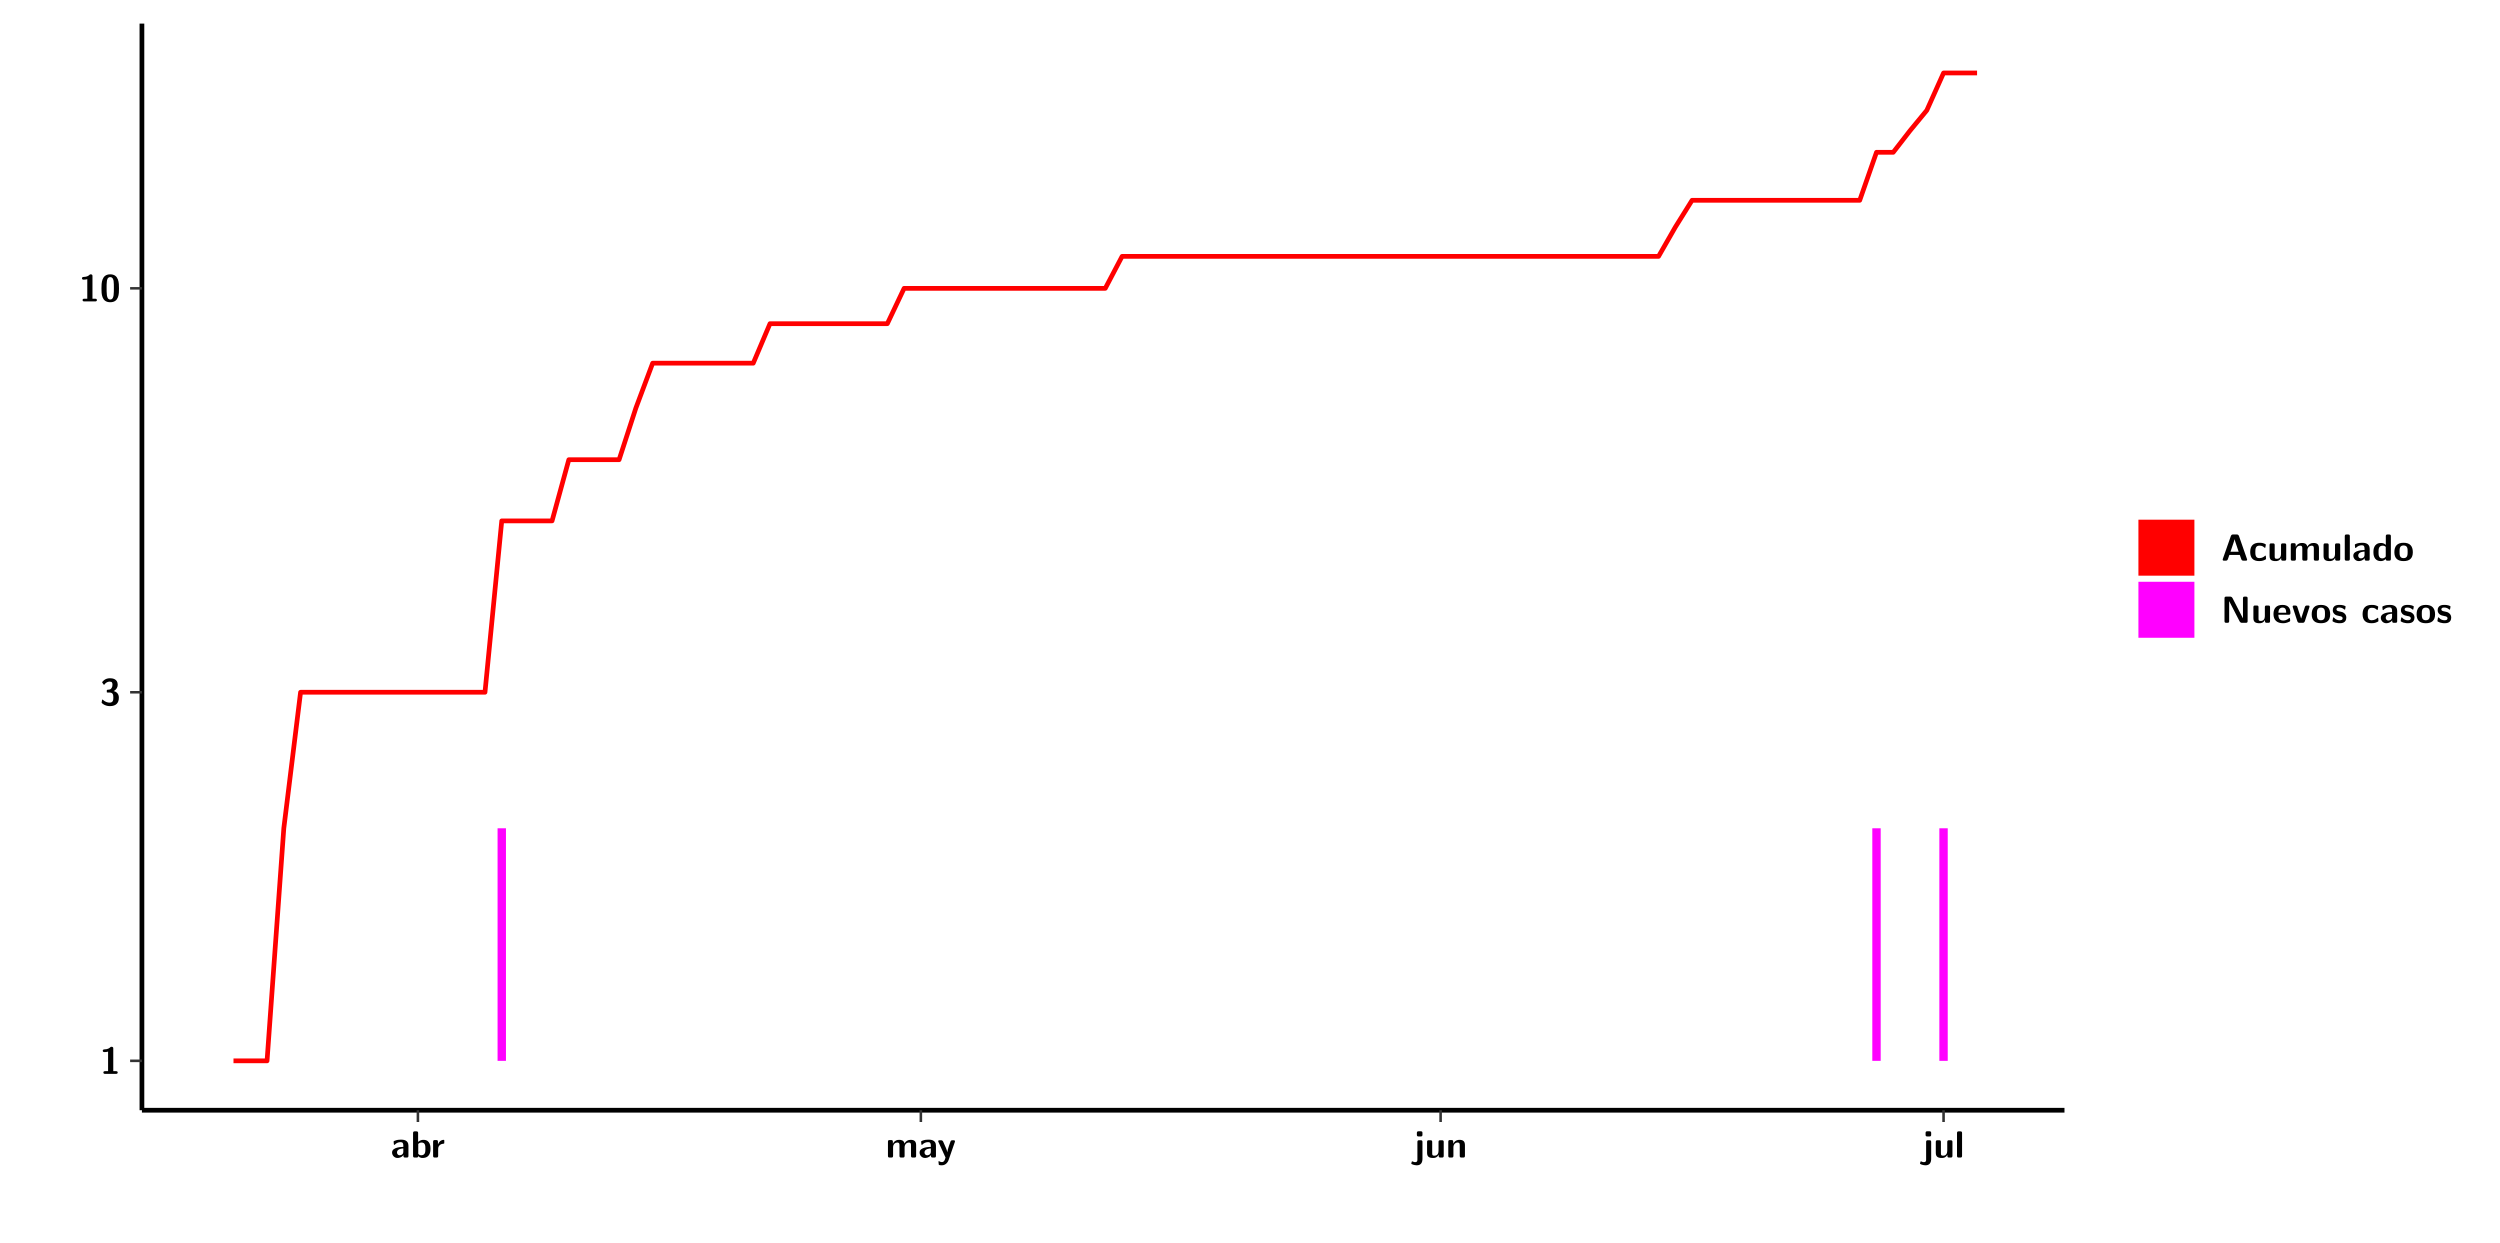
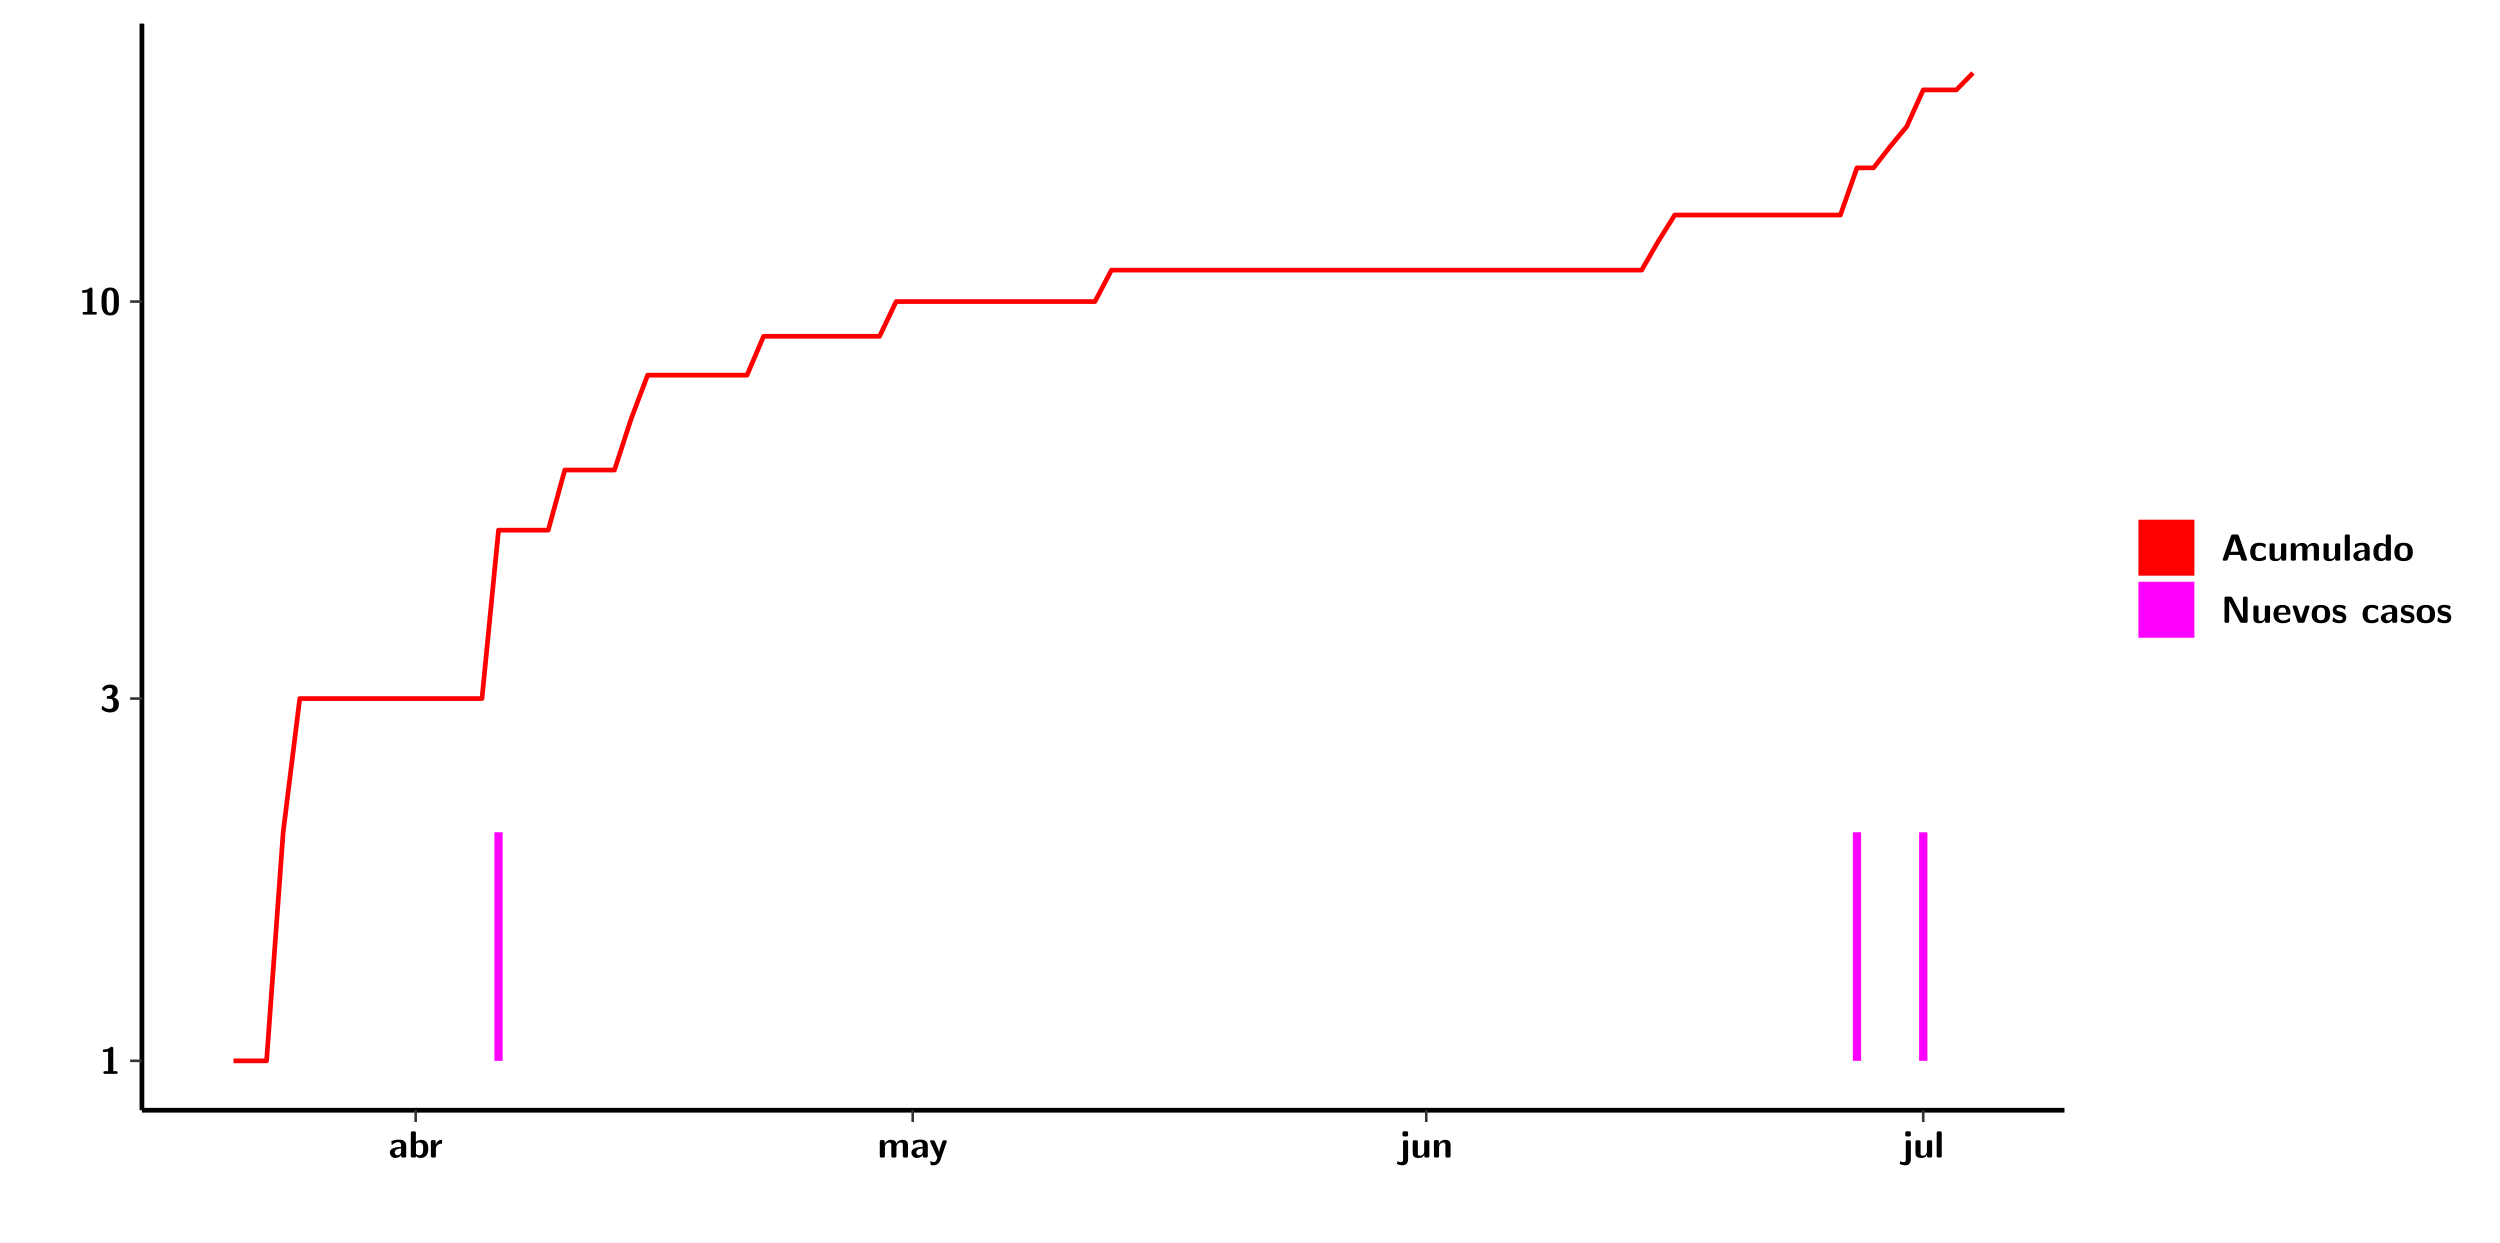
<svg xmlns="http://www.w3.org/2000/svg" xmlns:xlink="http://www.w3.org/1999/xlink" width="579.653pt" height="288pt" viewBox="0 0 579.653 288" version="1.1">
  <defs>
    <g>
      <symbol overflow="visible" id="glyph0-0">
        <path style="stroke:none;" d="" />
      </symbol>
      <symbol overflow="visible" id="glyph0-1">
        <path style="stroke:none;" d="M 3.109 -5.859 C 3.109 -6.016 3.109 -6.281 2.719 -6.281 C 2.547 -6.281 2.516 -6.266 2.406 -6.156 C 2.25 -6.016 1.922 -5.688 1.047 -5.672 C 0.891 -5.672 0.672 -5.609 0.672 -5.359 C 0.672 -5.047 0.969 -5.047 1.094 -5.047 C 1.344 -5.047 1.656 -5.078 1.906 -5.156 L 1.906 -0.625 L 1.234 -0.625 C 1.109 -0.625 0.812 -0.625 0.812 -0.312 C 0.812 0 1.109 0 1.234 0 L 3.719 0 C 3.828 0 4.141 0 4.141 -0.312 C 4.141 -0.625 3.828 -0.625 3.719 -0.625 L 3.109 -0.625 Z M 3.109 -5.859 " />
      </symbol>
      <symbol overflow="visible" id="glyph0-2">
        <path style="stroke:none;" d="M 0.844 -4.859 C 0.906 -4.766 0.953 -4.766 0.969 -4.766 C 1.031 -4.766 1.047 -4.797 1.094 -4.859 C 1.547 -5.5 2.172 -5.5 2.281 -5.5 C 2.844 -5.5 2.922 -5.203 2.922 -4.781 C 2.922 -4.656 2.922 -4.234 2.641 -3.906 C 2.438 -3.656 2.219 -3.641 1.953 -3.625 C 1.859 -3.609 1.688 -3.609 1.672 -3.578 C 1.609 -3.562 1.609 -3.5 1.609 -3.359 L 1.609 -3.203 C 1.609 -2.984 1.609 -2.969 1.844 -2.969 L 2.219 -2.969 C 3.031 -2.969 3.125 -2.469 3.125 -1.797 C 3.125 -1.203 3.062 -0.625 2.266 -0.625 C 1.984 -0.625 1.328 -0.688 0.75 -1.25 C 0.672 -1.328 0.656 -1.328 0.625 -1.328 C 0.531 -1.328 0.516 -1.25 0.516 -1.234 C 0.516 -1.234 0.406 -0.672 0.406 -0.625 C 0.406 -0.516 1.156 0.188 2.312 0.188 C 3.812 0.188 4.406 -0.609 4.406 -1.781 C 4.406 -2.562 3.984 -3.109 3.203 -3.297 C 3.906 -3.688 4.141 -4.266 4.141 -4.766 C 4.141 -6.156 2.891 -6.281 2.328 -6.281 C 1.125 -6.281 0.531 -5.422 0.531 -5.344 C 0.531 -5.297 0.594 -5.219 0.594 -5.219 Z M 0.844 -4.859 " />
      </symbol>
      <symbol overflow="visible" id="glyph0-3">
        <path style="stroke:none;" d="M 4.438 -3 C 4.438 -4.203 4.438 -6.281 2.406 -6.281 C 0.375 -6.281 0.375 -4.219 0.375 -3 C 0.375 -1.812 0.375 0.188 2.406 0.188 C 4.438 0.188 4.438 -1.781 4.438 -3 Z M 2.406 -0.438 C 1.75 -0.438 1.656 -1.25 1.625 -1.484 C 1.562 -1.953 1.562 -2.766 1.562 -3.125 C 1.562 -3.641 1.562 -4.203 1.625 -4.641 C 1.641 -4.875 1.734 -5.641 2.406 -5.641 C 3.047 -5.641 3.156 -4.906 3.188 -4.734 C 3.25 -4.281 3.25 -3.594 3.25 -3.125 C 3.25 -2.625 3.25 -1.953 3.188 -1.469 C 3.156 -1.234 3.062 -0.438 2.406 -0.438 Z M 2.406 -0.438 " />
      </symbol>
      <symbol overflow="visible" id="glyph0-4">
        <path style="stroke:none;" d="M 4.062 -2.766 C 4.062 -4.156 2.734 -4.156 2.297 -4.156 C 1.891 -4.156 1.453 -4.125 0.859 -3.891 C 0.672 -3.797 0.625 -3.781 0.625 -3.688 C 0.625 -3.625 0.688 -3.109 0.688 -3.047 C 0.703 -2.984 0.75 -2.938 0.812 -2.938 C 0.844 -2.938 0.875 -2.969 0.906 -3 C 1.281 -3.391 1.719 -3.578 2.266 -3.578 C 2.734 -3.578 2.875 -3.297 2.875 -2.781 L 2.875 -2.469 C 2.562 -2.469 0.266 -2.453 0.266 -1.172 C 0.266 -0.547 0.766 0.094 1.531 0.094 C 1.828 0.094 2.484 0.016 2.906 -0.594 L 2.906 -0.422 C 2.906 -0.141 2.969 0 3.328 0 L 3.641 0 C 3.984 0 4.062 -0.109 4.062 -0.422 Z M 2.875 -1.344 C 2.875 -0.531 2.047 -0.531 2.016 -0.531 C 1.641 -0.531 1.406 -0.844 1.406 -1.188 C 1.406 -2.047 2.625 -2.109 2.875 -2.109 Z M 2.875 -1.344 " />
      </symbol>
      <symbol overflow="visible" id="glyph0-5">
        <path style="stroke:none;" d="M 1.703 -5.656 C 1.703 -5.938 1.641 -6.078 1.281 -6.078 L 0.953 -6.078 C 0.641 -6.078 0.531 -5.984 0.531 -5.656 L 0.531 -0.422 C 0.531 -0.109 0.625 0 0.953 0 L 1.312 0 C 1.453 0 1.719 0 1.734 -0.344 C 2.125 0.094 2.578 0.094 2.719 0.094 C 4.578 0.094 4.578 -1.594 4.578 -2.031 C 4.578 -2.453 4.578 -4.109 2.938 -4.109 C 2.219 -4.109 1.781 -3.703 1.703 -3.625 Z M 1.734 -3.172 C 1.844 -3.281 2.109 -3.484 2.5 -3.484 C 3.391 -3.484 3.391 -2.672 3.391 -2.016 C 3.391 -1.375 3.391 -0.531 2.406 -0.531 C 2.047 -0.531 1.828 -0.75 1.734 -0.875 Z M 1.734 -3.172 " />
      </symbol>
      <symbol overflow="visible" id="glyph0-6">
        <path style="stroke:none;" d="M 1.703 -2.016 C 1.703 -2.844 2.391 -3.188 2.938 -3.219 C 3.109 -3.234 3.125 -3.234 3.125 -3.469 L 3.125 -3.875 C 3.125 -4.047 3.125 -4.109 2.969 -4.109 C 2.719 -4.109 2.078 -4.031 1.672 -3.078 L 1.656 -3.078 L 1.656 -3.641 C 1.656 -3.922 1.594 -4.062 1.234 -4.062 L 0.953 -4.062 C 0.641 -4.062 0.531 -3.969 0.531 -3.641 L 0.531 -0.422 C 0.531 -0.109 0.625 0 0.953 0 L 1.281 0 C 1.609 0 1.703 -0.109 1.703 -0.422 Z M 1.703 -2.016 " />
      </symbol>
      <symbol overflow="visible" id="glyph0-7">
        <path style="stroke:none;" d="M 7.062 -2.844 C 7.062 -3.75 6.672 -4.109 5.781 -4.109 C 5.156 -4.109 4.688 -3.828 4.359 -3.25 C 4.219 -4.078 3.484 -4.109 3.109 -4.109 C 2.938 -4.109 2.578 -4.109 2.188 -3.828 C 1.906 -3.625 1.734 -3.344 1.672 -3.203 L 1.672 -3.641 C 1.672 -3.922 1.609 -4.062 1.25 -4.062 L 0.953 -4.062 C 0.625 -4.062 0.531 -3.969 0.531 -3.641 L 0.531 -0.422 C 0.531 -0.109 0.625 0 0.953 0 L 1.297 0 C 1.625 0 1.719 -0.109 1.719 -0.422 L 1.719 -2.359 C 1.719 -3.141 2.25 -3.484 2.688 -3.484 C 3.109 -3.484 3.203 -3.297 3.203 -2.828 L 3.203 -0.422 C 3.203 -0.109 3.297 0 3.625 0 L 3.969 0 C 4.297 0 4.391 -0.109 4.391 -0.422 L 4.391 -2.359 C 4.391 -3.141 4.922 -3.484 5.359 -3.484 C 5.781 -3.484 5.875 -3.297 5.875 -2.828 L 5.875 -0.422 C 5.875 -0.109 5.969 0 6.297 0 L 6.641 0 C 6.984 0 7.062 -0.109 7.062 -0.422 Z M 7.062 -2.844 " />
      </symbol>
      <symbol overflow="visible" id="glyph0-8">
        <path style="stroke:none;" d="M 4.109 -3.609 C 4.141 -3.719 4.141 -3.734 4.141 -3.781 C 4.141 -4.016 3.906 -4.016 3.797 -4.016 L 3.609 -4.016 C 3.469 -4.016 3.266 -4.016 3.141 -3.812 C 3.109 -3.766 2.406 -1.828 2.359 -1.25 L 2.344 -1.25 C 2.312 -1.672 1.953 -2.484 1.562 -3.328 C 1.328 -3.891 1.266 -4.016 0.828 -4.016 L 0.594 -4.016 C 0.469 -4.016 0.25 -4.016 0.25 -3.781 C 0.25 -3.75 0.281 -3.688 0.297 -3.641 L 1.953 0 C 1.891 0.188 1.859 0.281 1.828 0.375 C 1.734 0.656 1.578 1.047 1.109 1.047 C 0.812 1.047 0.609 0.922 0.516 0.875 C 0.469 0.844 0.453 0.828 0.422 0.828 C 0.391 0.828 0.312 0.859 0.312 0.969 C 0.312 1.031 0.375 1.641 0.391 1.672 C 0.469 1.781 0.953 1.797 1.094 1.797 C 2.172 1.797 2.609 0.766 2.672 0.547 Z M 4.109 -3.609 " />
      </symbol>
      <symbol overflow="visible" id="glyph0-9">
        <path style="stroke:none;" d="M 1.969 -5.672 C 1.969 -5.953 1.906 -6.094 1.547 -6.094 L 1.094 -6.094 C 0.766 -6.094 0.672 -5.984 0.672 -5.672 L 0.672 -5.312 C 0.672 -5.031 0.734 -4.891 1.094 -4.891 L 1.547 -4.891 C 1.875 -4.891 1.969 -5 1.969 -5.312 Z M 0.797 0.484 C 0.797 0.703 0.797 1.062 0.25 1.062 C 0.156 1.062 -0.094 1.031 -0.266 0.922 C -0.359 0.875 -0.375 0.875 -0.406 0.875 C -0.484 0.875 -0.5 0.922 -0.547 1.094 C -0.609 1.281 -0.625 1.359 -0.625 1.391 C -0.625 1.547 0.109 1.797 0.656 1.797 C 1.625 1.797 1.969 1.141 1.969 0.281 L 1.969 -3.594 C 1.969 -3.875 1.906 -4.016 1.547 -4.016 L 1.219 -4.016 C 0.891 -4.016 0.797 -3.906 0.797 -3.594 Z M 0.797 0.484 " />
      </symbol>
      <symbol overflow="visible" id="glyph0-10">
        <path style="stroke:none;" d="M 4.391 -3.594 C 4.391 -3.875 4.328 -4.016 3.969 -4.016 L 3.609 -4.016 C 3.281 -4.016 3.188 -3.906 3.188 -3.594 L 3.188 -1.516 C 3.188 -0.938 2.891 -0.438 2.266 -0.438 C 1.766 -0.438 1.719 -0.562 1.719 -1.031 L 1.719 -3.594 C 1.719 -3.875 1.656 -4.016 1.297 -4.016 L 0.953 -4.016 C 0.625 -4.016 0.531 -3.922 0.531 -3.594 L 0.531 -1.109 C 0.531 -0.172 1.031 0.094 1.953 0.094 C 2.188 0.094 2.812 0.094 3.219 -0.656 L 3.219 -0.422 C 3.219 -0.141 3.281 0 3.641 0 L 3.969 0 C 4.297 0 4.391 -0.109 4.391 -0.422 Z M 4.391 -3.594 " />
      </symbol>
      <symbol overflow="visible" id="glyph0-11">
        <path style="stroke:none;" d="M 4.391 -2.844 C 4.391 -3.75 4 -4.109 3.109 -4.109 C 2.188 -4.109 1.781 -3.438 1.672 -3.203 L 1.672 -3.641 C 1.672 -3.922 1.609 -4.062 1.25 -4.062 L 0.953 -4.062 C 0.625 -4.062 0.531 -3.969 0.531 -3.641 L 0.531 -0.422 C 0.531 -0.109 0.625 0 0.953 0 L 1.297 0 C 1.625 0 1.719 -0.109 1.719 -0.422 L 1.719 -2.359 C 1.719 -3.125 2.219 -3.484 2.688 -3.484 C 3.109 -3.484 3.188 -3.281 3.188 -2.828 L 3.188 -0.422 C 3.188 -0.141 3.25 0 3.609 0 L 3.969 0 C 4.297 0 4.391 -0.109 4.391 -0.422 Z M 4.391 -2.844 " />
      </symbol>
      <symbol overflow="visible" id="glyph0-12">
        <path style="stroke:none;" d="M 1.703 -5.656 C 1.703 -5.938 1.641 -6.078 1.281 -6.078 L 0.953 -6.078 C 0.641 -6.078 0.531 -5.984 0.531 -5.656 L 0.531 -0.422 C 0.531 -0.109 0.625 0 0.953 0 L 1.281 0 C 1.609 0 1.703 -0.109 1.703 -0.422 Z M 1.703 -5.656 " />
      </symbol>
      <symbol overflow="visible" id="glyph0-13">
        <path style="stroke:none;" d="M 4.156 -5.703 C 4.031 -6.078 3.766 -6.078 3.594 -6.078 L 2.828 -6.078 C 2.641 -6.078 2.391 -6.078 2.266 -5.703 L 0.406 -0.406 C 0.375 -0.297 0.375 -0.281 0.375 -0.234 C 0.375 0 0.594 0 0.703 0 L 1.031 0 C 1.188 0 1.453 0 1.578 -0.344 L 1.922 -1.328 L 4.344 -1.328 L 4.641 -0.484 C 4.75 -0.172 4.812 0 5.234 0 L 5.703 0 C 5.828 0 6.047 0 6.047 -0.234 C 6.047 -0.281 6.047 -0.297 6 -0.406 Z M 2.812 -3.938 C 2.938 -4.328 3.062 -4.656 3.125 -4.969 L 3.141 -4.969 C 3.188 -4.766 3.188 -4.75 3.25 -4.547 L 4.078 -2.078 L 2.188 -2.078 Z M 2.812 -3.938 " />
      </symbol>
      <symbol overflow="visible" id="glyph0-14">
        <path style="stroke:none;" d="M 4 -0.438 C 4 -0.531 3.969 -0.938 3.953 -1.047 C 3.953 -1.078 3.938 -1.172 3.844 -1.172 C 3.812 -1.172 3.797 -1.172 3.703 -1.078 C 3.562 -0.953 3.141 -0.594 2.422 -0.594 C 1.516 -0.594 1.516 -1.469 1.516 -2.031 C 1.516 -2.75 1.562 -3.484 2.453 -3.484 C 3.031 -3.484 3.266 -3.344 3.578 -3.078 C 3.688 -2.984 3.703 -2.984 3.734 -2.984 C 3.828 -2.984 3.844 -3.062 3.844 -3.094 C 3.859 -3.172 3.953 -3.656 3.953 -3.703 C 3.953 -3.781 3.891 -3.812 3.75 -3.891 C 3.328 -4.078 3.062 -4.156 2.453 -4.156 C 1.141 -4.156 0.328 -3.547 0.328 -2.016 C 0.328 -0.562 1.078 0.094 2.406 0.094 C 2.641 0.094 3.172 0.094 3.75 -0.203 C 4 -0.344 4 -0.344 4 -0.438 Z M 4 -0.438 " />
      </symbol>
      <symbol overflow="visible" id="glyph0-15">
        <path style="stroke:none;" d="M 4.375 -5.656 C 4.375 -5.938 4.312 -6.078 3.953 -6.078 L 3.625 -6.078 C 3.297 -6.078 3.203 -5.969 3.203 -5.656 L 3.203 -3.672 C 2.812 -4.047 2.375 -4.109 2.109 -4.109 C 0.328 -4.109 0.328 -2.422 0.328 -2 C 0.328 -1.594 0.328 0.094 2.062 0.094 C 2.422 0.094 2.812 -0.016 3.188 -0.406 C 3.188 -0.094 3.297 0 3.609 0 L 3.953 0 C 4.281 0 4.375 -0.109 4.375 -0.422 Z M 3.188 -1.094 C 3.188 -0.953 3.188 -0.875 2.922 -0.688 C 2.703 -0.547 2.5 -0.531 2.406 -0.531 C 1.516 -0.531 1.516 -1.344 1.516 -2 C 1.516 -2.656 1.516 -3.484 2.5 -3.484 C 2.75 -3.484 2.984 -3.391 3.188 -3.203 Z M 3.188 -1.094 " />
      </symbol>
      <symbol overflow="visible" id="glyph0-16">
        <path style="stroke:none;" d="M 4.547 -1.969 C 4.547 -3.406 3.844 -4.156 2.406 -4.156 C 0.953 -4.156 0.266 -3.391 0.266 -1.969 C 0.266 -0.547 1.031 0.094 2.406 0.094 C 3.781 0.094 4.547 -0.531 4.547 -1.969 Z M 2.406 -0.594 C 1.469 -0.594 1.469 -1.375 1.469 -2.078 C 1.469 -2.75 1.469 -3.531 2.406 -3.531 C 3.344 -3.531 3.344 -2.766 3.344 -2.078 C 3.344 -1.391 3.344 -0.594 2.406 -0.594 Z M 2.406 -0.594 " />
      </symbol>
      <symbol overflow="visible" id="glyph0-17">
        <path style="stroke:none;" d="M 2.656 -5.734 C 2.469 -6.078 2.203 -6.078 2.031 -6.078 L 1.219 -6.078 C 0.906 -6.078 0.797 -5.984 0.797 -5.656 L 0.797 -0.422 C 0.797 -0.109 0.891 0 1.219 0 L 1.453 0 C 1.781 0 1.875 -0.109 1.875 -0.422 L 1.875 -5.016 L 1.891 -5.016 L 4.297 -0.344 C 4.484 0 4.75 0 4.922 0 L 5.734 0 C 6.062 0 6.156 -0.109 6.156 -0.422 L 6.156 -5.656 C 6.156 -5.938 6.094 -6.078 5.734 -6.078 L 5.5 -6.078 C 5.156 -6.078 5.078 -5.969 5.078 -5.656 L 5.078 -1.062 L 5.062 -1.062 Z M 2.656 -5.734 " />
      </symbol>
      <symbol overflow="visible" id="glyph0-18">
        <path style="stroke:none;" d="M 3.781 -1.875 C 3.984 -1.875 4.203 -1.891 4.203 -2.281 C 4.203 -3.406 3.672 -4.156 2.359 -4.156 C 0.969 -4.156 0.266 -3.375 0.266 -2.047 C 0.266 -0.609 1.109 0.094 2.484 0.094 C 2.812 0.094 3.312 0.047 3.891 -0.234 C 4.078 -0.328 4.141 -0.359 4.141 -0.469 C 4.141 -0.531 4.125 -0.781 4.109 -0.844 C 4.078 -1.125 4.062 -1.125 3.984 -1.125 C 3.953 -1.125 3.938 -1.125 3.844 -1.047 C 3.328 -0.594 2.797 -0.531 2.516 -0.531 C 1.531 -0.531 1.422 -1.312 1.391 -1.875 Z M 1.406 -2.344 C 1.422 -2.875 1.609 -3.531 2.359 -3.531 C 3.062 -3.531 3.203 -3.031 3.219 -2.344 Z M 1.406 -2.344 " />
      </symbol>
      <symbol overflow="visible" id="glyph0-19">
        <path style="stroke:none;" d="M 4.109 -3.609 C 4.141 -3.719 4.141 -3.75 4.141 -3.766 C 4.141 -4.016 3.922 -4.016 3.797 -4.016 L 3.609 -4.016 C 3.25 -4.016 3.141 -3.891 3.062 -3.641 L 2.203 -0.984 L 1.328 -3.641 C 1.266 -3.828 1.203 -4.016 0.781 -4.016 L 0.578 -4.016 C 0.453 -4.016 0.234 -4.016 0.234 -3.766 C 0.234 -3.75 0.234 -3.719 0.266 -3.609 L 1.312 -0.375 C 1.438 0 1.703 0 1.859 0 L 2.5 0 C 2.672 0 2.938 0 3.062 -0.375 Z M 4.109 -3.609 " />
      </symbol>
      <symbol overflow="visible" id="glyph0-20">
        <path style="stroke:none;" d="M 3.469 -1.234 C 3.469 -1.734 3.203 -2.031 3.047 -2.172 C 2.703 -2.484 2.391 -2.547 2.031 -2.609 C 1.547 -2.703 1.188 -2.766 1.188 -3.109 C 1.188 -3.469 1.484 -3.547 1.828 -3.547 C 2.406 -3.547 2.719 -3.328 2.953 -3.125 C 3.047 -3.047 3.062 -3.047 3.094 -3.047 C 3.188 -3.047 3.203 -3.125 3.203 -3.156 C 3.219 -3.219 3.312 -3.719 3.312 -3.766 C 3.312 -3.906 2.844 -4.031 2.75 -4.062 C 2.406 -4.156 2.125 -4.156 1.891 -4.156 C 1.5 -4.156 0.328 -4.156 0.328 -2.906 C 0.328 -2.484 0.516 -2.219 0.75 -2 C 1.062 -1.734 1.406 -1.672 1.906 -1.562 C 2.156 -1.531 2.609 -1.453 2.609 -1.062 C 2.609 -0.656 2.266 -0.594 1.922 -0.594 C 1.531 -0.594 1.047 -0.703 0.625 -1.188 C 0.594 -1.234 0.562 -1.266 0.516 -1.266 C 0.422 -1.266 0.406 -1.188 0.391 -1.125 C 0.375 -1.016 0.266 -0.516 0.266 -0.422 C 0.266 -0.266 0.922 -0.062 0.922 -0.047 C 1.406 0.094 1.766 0.094 1.922 0.094 C 2.359 0.094 3.469 0.062 3.469 -1.234 Z M 3.469 -1.234 " />
      </symbol>
    </g>
    <clipPath id="clip1">
      <path d="M 0 0 L 576.008 0 L 576.008 288 L 0 288 Z M 0 0 " />
    </clipPath>
    <clipPath id="clip2">
      <path d="M 32.906 5.477 L 478.672 5.477 L 478.672 257.414 L 32.906 257.414 Z M 32.906 5.477 " />
    </clipPath>
  </defs>
  <g id="surface1">
    <g clip-path="url(#clip1)" clip-rule="nonzero">
      <path style="fill-rule:nonzero;fill:rgb(100%,100%,100%);fill-opacity:1;stroke-width:0.598;stroke-linecap:round;stroke-linejoin:round;stroke:rgb(100%,100%,100%);stroke-opacity:1;stroke-miterlimit:10;" d="M 0 0 L 0 288.004 L 576.008 288.004 L 576.008 0 Z M 0 0 " transform="matrix(1,0,0,-1,0,288)" />
    </g>
    <g clip-path="url(#clip2)" clip-rule="nonzero">
      <path style=" stroke:none;fill-rule:nonzero;fill:rgb(100%,100%,100%);fill-opacity:1;" d="M 32.906 257.414 L 32.906 5.477 L 478.672 5.477 L 478.672 257.414 Z M 32.906 257.414 " />
    </g>
-     <path style=" stroke:none;fill-rule:nonzero;fill:rgb(100%,0%,100%);fill-opacity:1;" d="M 115.367 245.969 L 115.367 192.047 L 117.312 192.047 L 117.312 245.969 Z M 115.367 245.969 " />
-     <path style=" stroke:none;fill-rule:nonzero;fill:rgb(100%,0%,100%);fill-opacity:1;" d="M 434.117 245.969 L 434.117 192.047 L 436.059 192.047 L 436.059 245.969 Z M 434.117 245.969 " />
-     <path style=" stroke:none;fill-rule:nonzero;fill:rgb(100%,0%,100%);fill-opacity:1;" d="M 449.66 245.969 L 449.66 192.047 L 451.602 192.047 L 451.602 245.969 Z M 449.66 245.969 " />
-     <path style="fill:none;stroke-width:1.096;stroke-linecap:butt;stroke-linejoin:round;stroke:rgb(100%,0%,0%);stroke-opacity:1;stroke-miterlimit:10;" d="M 54.137 42.031 L 61.918 42.031 L 65.805 95.953 L 69.691 127.492 L 112.449 127.492 L 116.336 167.227 L 128 167.227 L 131.887 181.41 L 143.543 181.41 L 147.438 193.398 L 151.324 203.789 L 174.648 203.789 L 178.531 212.953 L 205.742 212.953 L 209.625 221.145 L 256.273 221.145 L 260.168 228.555 L 384.555 228.555 L 388.438 235.332 L 392.324 241.559 L 431.199 241.559 L 435.086 252.688 L 438.969 252.688 L 442.863 257.707 L 446.75 262.418 L 450.637 271.078 L 458.406 271.078 " transform="matrix(1,0,0,-1,0,288)" />
+     <path style=" stroke:none;fill-rule:nonzero;fill:rgb(100%,0%,100%);fill-opacity:1;" d="M 114.633 245.969 L 114.633 192.977 L 116.543 192.977 L 116.543 245.969 Z M 114.633 245.969 " />
+     <path style=" stroke:none;fill-rule:nonzero;fill:rgb(100%,0%,100%);fill-opacity:1;" d="M 429.605 245.969 L 429.605 192.977 L 431.516 192.977 L 431.516 245.969 Z M 429.605 245.969 " />
+     <path style=" stroke:none;fill-rule:nonzero;fill:rgb(100%,0%,100%);fill-opacity:1;" d="M 444.969 245.969 L 444.969 192.977 L 446.891 192.977 L 446.891 245.969 Z M 444.969 245.969 " />
+     <path style="fill:none;stroke-width:1.096;stroke-linecap:butt;stroke-linejoin:round;stroke:rgb(100%,0%,0%);stroke-opacity:1;stroke-miterlimit:10;" d="M 54.129 42.031 L 61.809 42.031 L 65.656 95.023 L 69.5 126.027 L 111.754 126.027 L 115.59 165.082 L 127.113 165.082 L 130.949 179.02 L 142.477 179.02 L 146.312 190.809 L 150.16 201.02 L 173.203 201.02 L 177.047 210.023 L 203.938 210.023 L 207.773 218.074 L 253.871 218.074 L 257.707 225.367 L 380.629 225.367 L 384.465 232.012 L 388.309 238.141 L 426.715 238.141 L 430.562 249.078 L 434.406 249.078 L 438.242 254.012 L 442.086 258.645 L 445.922 267.152 L 453.605 267.152 L 457.449 271.078 " transform="matrix(1,0,0,-1,0,288)" />
    <path style="fill:none;stroke-width:1.096;stroke-linecap:butt;stroke-linejoin:round;stroke:rgb(0%,0%,0%);stroke-opacity:1;stroke-miterlimit:10;" d="M 32.906 30.586 L 32.906 282.523 " transform="matrix(1,0,0,-1,0,288)" />
    <g style="fill:rgb(0%,0%,0%);fill-opacity:1;">
      <use xlink:href="#glyph0-1" x="23.153" y="248.986" />
    </g>
    <g style="fill:rgb(0%,0%,0%);fill-opacity:1;">
-       <use xlink:href="#glyph0-2" x="23.153" y="163.537" />
+       <use xlink:href="#glyph0-2" x="23.153" y="165.001" />
    </g>
    <g style="fill:rgb(0%,0%,0%);fill-opacity:1;">
-       <use xlink:href="#glyph0-1" x="18.331" y="69.888" />
-       <use xlink:href="#glyph0-3" x="23.153" y="69.888" />
+       <use xlink:href="#glyph0-1" x="18.331" y="72.946" />
+       <use xlink:href="#glyph0-3" x="23.153" y="72.946" />
    </g>
    <path style="fill:none;stroke-width:0.598;stroke-linecap:butt;stroke-linejoin:round;stroke:rgb(20%,20%,20%);stroke-opacity:1;stroke-miterlimit:10;" d="M 30.168 42.031 L 32.906 42.031 " transform="matrix(1,0,0,-1,0,288)" />
-     <path style="fill:none;stroke-width:0.598;stroke-linecap:butt;stroke-linejoin:round;stroke:rgb(20%,20%,20%);stroke-opacity:1;stroke-miterlimit:10;" d="M 30.168 127.492 L 32.906 127.492 " transform="matrix(1,0,0,-1,0,288)" />
-     <path style="fill:none;stroke-width:0.598;stroke-linecap:butt;stroke-linejoin:round;stroke:rgb(20%,20%,20%);stroke-opacity:1;stroke-miterlimit:10;" d="M 30.168 221.145 L 32.906 221.145 " transform="matrix(1,0,0,-1,0,288)" />
+     <path style="fill:none;stroke-width:0.598;stroke-linecap:butt;stroke-linejoin:round;stroke:rgb(20%,20%,20%);stroke-opacity:1;stroke-miterlimit:10;" d="M 30.168 126.027 L 32.906 126.027 " transform="matrix(1,0,0,-1,0,288)" />
+     <path style="fill:none;stroke-width:0.598;stroke-linecap:butt;stroke-linejoin:round;stroke:rgb(20%,20%,20%);stroke-opacity:1;stroke-miterlimit:10;" d="M 30.168 218.074 L 32.906 218.074 " transform="matrix(1,0,0,-1,0,288)" />
    <path style="fill:none;stroke-width:1.096;stroke-linecap:butt;stroke-linejoin:round;stroke:rgb(0%,0%,0%);stroke-opacity:1;stroke-miterlimit:10;" d="M 32.906 30.586 L 478.672 30.586 " transform="matrix(1,0,0,-1,0,288)" />
-     <path style="fill:none;stroke-width:0.598;stroke-linecap:butt;stroke-linejoin:round;stroke:rgb(20%,20%,20%);stroke-opacity:1;stroke-miterlimit:10;" d="M 96.898 27.848 L 96.898 30.586 " transform="matrix(1,0,0,-1,0,288)" />
-     <path style="fill:none;stroke-width:0.598;stroke-linecap:butt;stroke-linejoin:round;stroke:rgb(20%,20%,20%);stroke-opacity:1;stroke-miterlimit:10;" d="M 213.512 27.848 L 213.512 30.586 " transform="matrix(1,0,0,-1,0,288)" />
-     <path style="fill:none;stroke-width:0.598;stroke-linecap:butt;stroke-linejoin:round;stroke:rgb(20%,20%,20%);stroke-opacity:1;stroke-miterlimit:10;" d="M 334.023 27.848 L 334.023 30.586 " transform="matrix(1,0,0,-1,0,288)" />
-     <path style="fill:none;stroke-width:0.598;stroke-linecap:butt;stroke-linejoin:round;stroke:rgb(20%,20%,20%);stroke-opacity:1;stroke-miterlimit:10;" d="M 450.637 27.848 L 450.637 30.586 " transform="matrix(1,0,0,-1,0,288)" />
+     <path style="fill:none;stroke-width:0.598;stroke-linecap:butt;stroke-linejoin:round;stroke:rgb(20%,20%,20%);stroke-opacity:1;stroke-miterlimit:10;" d="M 96.379 27.848 L 96.379 30.586 " transform="matrix(1,0,0,-1,0,288)" />
+     <path style="fill:none;stroke-width:0.598;stroke-linecap:butt;stroke-linejoin:round;stroke:rgb(20%,20%,20%);stroke-opacity:1;stroke-miterlimit:10;" d="M 211.621 27.848 L 211.621 30.586 " transform="matrix(1,0,0,-1,0,288)" />
+     <path style="fill:none;stroke-width:0.598;stroke-linecap:butt;stroke-linejoin:round;stroke:rgb(20%,20%,20%);stroke-opacity:1;stroke-miterlimit:10;" d="M 330.695 27.848 L 330.695 30.586 " transform="matrix(1,0,0,-1,0,288)" />
+     <path style="fill:none;stroke-width:0.598;stroke-linecap:butt;stroke-linejoin:round;stroke:rgb(20%,20%,20%);stroke-opacity:1;stroke-miterlimit:10;" d="M 445.922 27.848 L 445.922 30.586 " transform="matrix(1,0,0,-1,0,288)" />
    <g style="fill:rgb(0%,0%,0%);fill-opacity:1;">
-       <use xlink:href="#glyph0-4" x="90.638" y="268.394" />
-       <use xlink:href="#glyph0-5" x="95.241" y="268.394" />
+       <use xlink:href="#glyph0-4" x="90.12" y="268.394" />
+       <use xlink:href="#glyph0-5" x="94.723" y="268.394" />
    </g>
    <g style="fill:rgb(0%,0%,0%);fill-opacity:1;">
-       <use xlink:href="#glyph0-6" x="99.888" y="268.394" />
+       <use xlink:href="#glyph0-6" x="99.37" y="268.394" />
    </g>
    <g style="fill:rgb(0%,0%,0%);fill-opacity:1;">
-       <use xlink:href="#glyph0-7" x="205.351" y="268.394" />
-       <use xlink:href="#glyph0-4" x="212.949" y="268.394" />
+       <use xlink:href="#glyph0-7" x="203.458" y="268.394" />
+       <use xlink:href="#glyph0-4" x="211.056" y="268.394" />
    </g>
    <g style="fill:rgb(0%,0%,0%);fill-opacity:1;">
-       <use xlink:href="#glyph0-8" x="217.28" y="268.394" />
+       <use xlink:href="#glyph0-8" x="215.387" y="268.394" />
    </g>
    <g style="fill:rgb(0%,0%,0%);fill-opacity:1;">
-       <use xlink:href="#glyph0-9" x="327.844" y="268.394" />
-       <use xlink:href="#glyph0-10" x="330.352" y="268.394" />
-       <use xlink:href="#glyph0-11" x="335.271" y="268.394" />
+       <use xlink:href="#glyph0-9" x="324.516" y="268.394" />
+       <use xlink:href="#glyph0-10" x="327.024" y="268.394" />
+       <use xlink:href="#glyph0-11" x="331.943" y="268.394" />
    </g>
    <g style="fill:rgb(0%,0%,0%);fill-opacity:1;">
-       <use xlink:href="#glyph0-9" x="445.796" y="268.394" />
-       <use xlink:href="#glyph0-10" x="448.304" y="268.394" />
-       <use xlink:href="#glyph0-12" x="453.223" y="268.394" />
+       <use xlink:href="#glyph0-9" x="441.084" y="268.394" />
+       <use xlink:href="#glyph0-10" x="443.592" y="268.394" />
+       <use xlink:href="#glyph0-12" x="448.511" y="268.394" />
    </g>
    <path style=" stroke:none;fill-rule:nonzero;fill:rgb(100%,100%,100%);fill-opacity:1;" d="M 489.629 154.062 L 489.629 108.828 L 570.527 108.828 L 570.527 154.062 Z M 489.629 154.062 " />
    <path style=" stroke:none;fill-rule:nonzero;fill:rgb(100%,0%,0%);fill-opacity:1;" d="M 495.816 133.477 L 495.816 120.496 L 508.797 120.496 L 508.797 133.477 Z M 495.816 133.477 " />
    <path style=" stroke:none;fill-rule:nonzero;fill:rgb(100%,0%,100%);fill-opacity:1;" d="M 495.816 147.875 L 495.816 134.891 L 508.797 134.891 L 508.797 147.875 Z M 495.816 147.875 " />
    <g style="fill:rgb(0%,0%,0%);fill-opacity:1;">
      <use xlink:href="#glyph0-13" x="514.979" y="130.002" />
      <use xlink:href="#glyph0-14" x="521.408" y="130.002" />
      <use xlink:href="#glyph0-10" x="525.694" y="130.002" />
      <use xlink:href="#glyph0-7" x="530.613" y="130.002" />
      <use xlink:href="#glyph0-10" x="538.212" y="130.002" />
      <use xlink:href="#glyph0-12" x="543.131" y="130.002" />
      <use xlink:href="#glyph0-4" x="545.372" y="130.002" />
      <use xlink:href="#glyph0-15" x="549.975" y="130.002" />
      <use xlink:href="#glyph0-16" x="554.894" y="130.002" />
    </g>
    <g style="fill:rgb(0%,0%,0%);fill-opacity:1;">
      <use xlink:href="#glyph0-17" x="514.979" y="144.408" />
      <use xlink:href="#glyph0-10" x="521.944" y="144.408" />
      <use xlink:href="#glyph0-18" x="526.864" y="144.408" />
      <use xlink:href="#glyph0-19" x="531.345" y="144.408" />
      <use xlink:href="#glyph0-16" x="535.728" y="144.408" />
      <use xlink:href="#glyph0-20" x="540.55" y="144.408" />
    </g>
    <g style="fill:rgb(0%,0%,0%);fill-opacity:1;">
      <use xlink:href="#glyph0-14" x="547.465" y="144.408" />
      <use xlink:href="#glyph0-4" x="551.751" y="144.408" />
      <use xlink:href="#glyph0-20" x="556.354" y="144.408" />
      <use xlink:href="#glyph0-16" x="560.051" y="144.408" />
      <use xlink:href="#glyph0-20" x="564.872" y="144.408" />
    </g>
  </g>
</svg>
